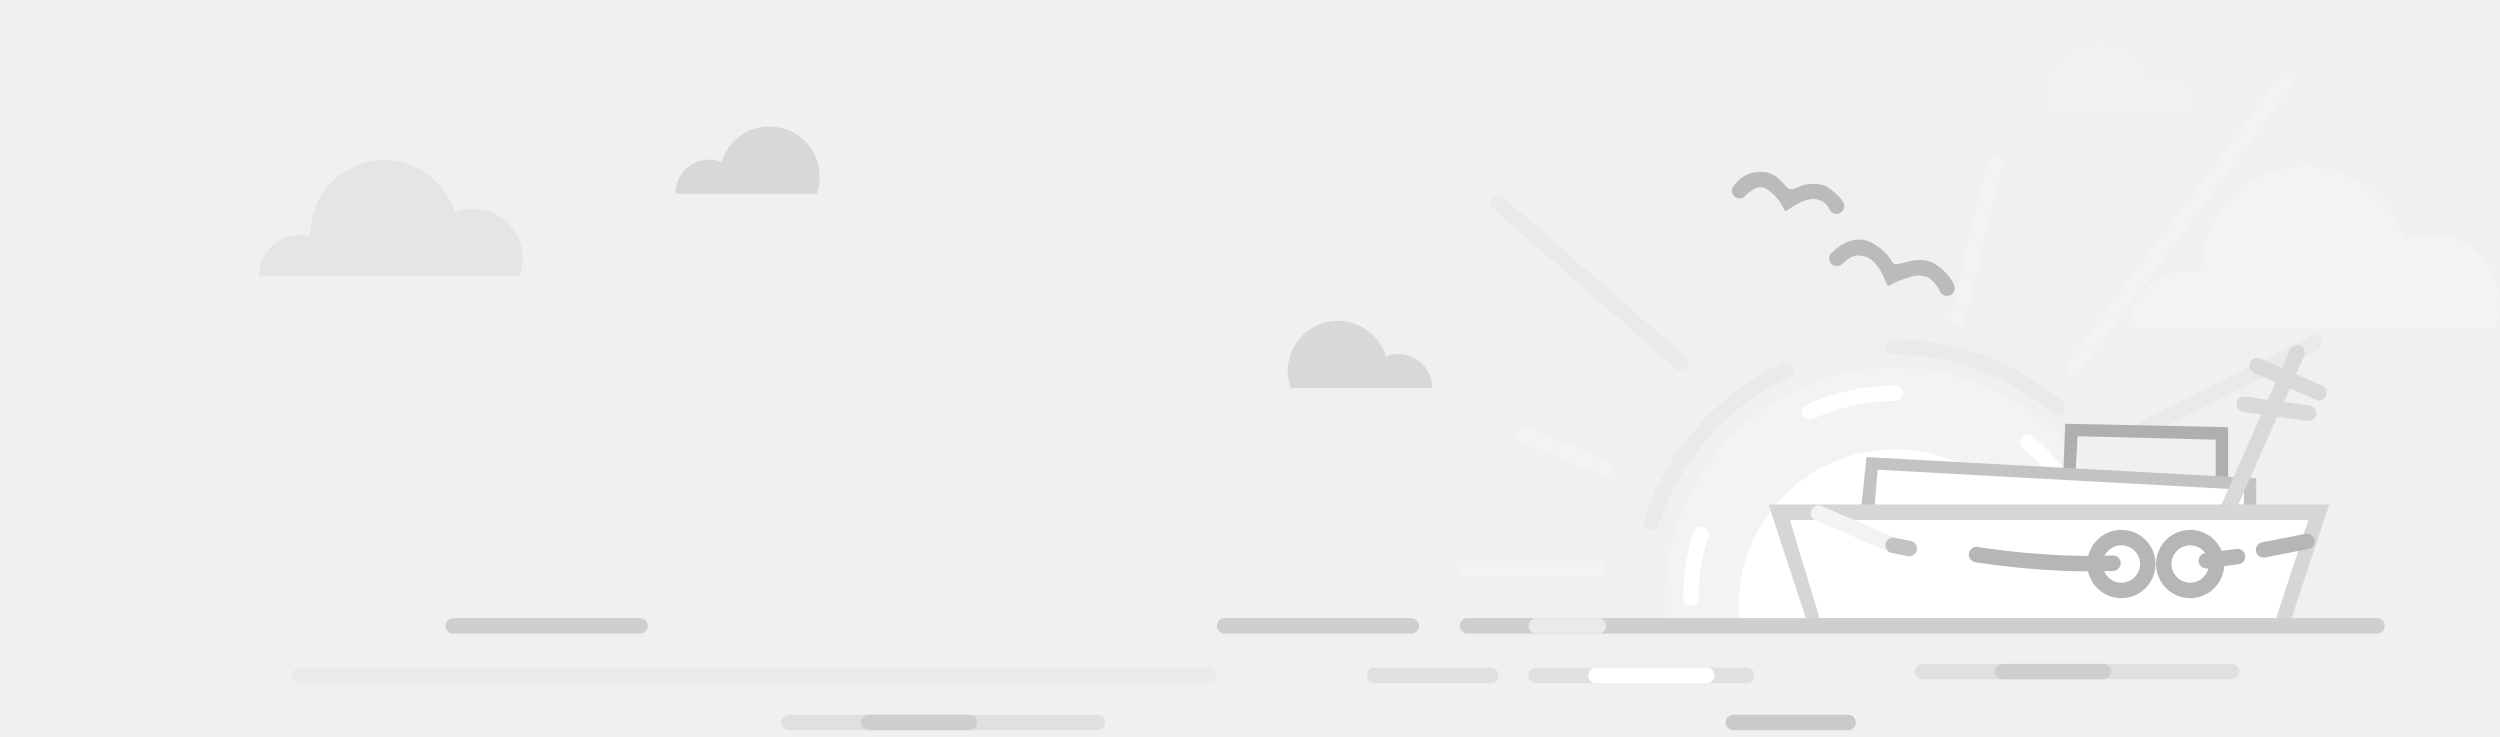
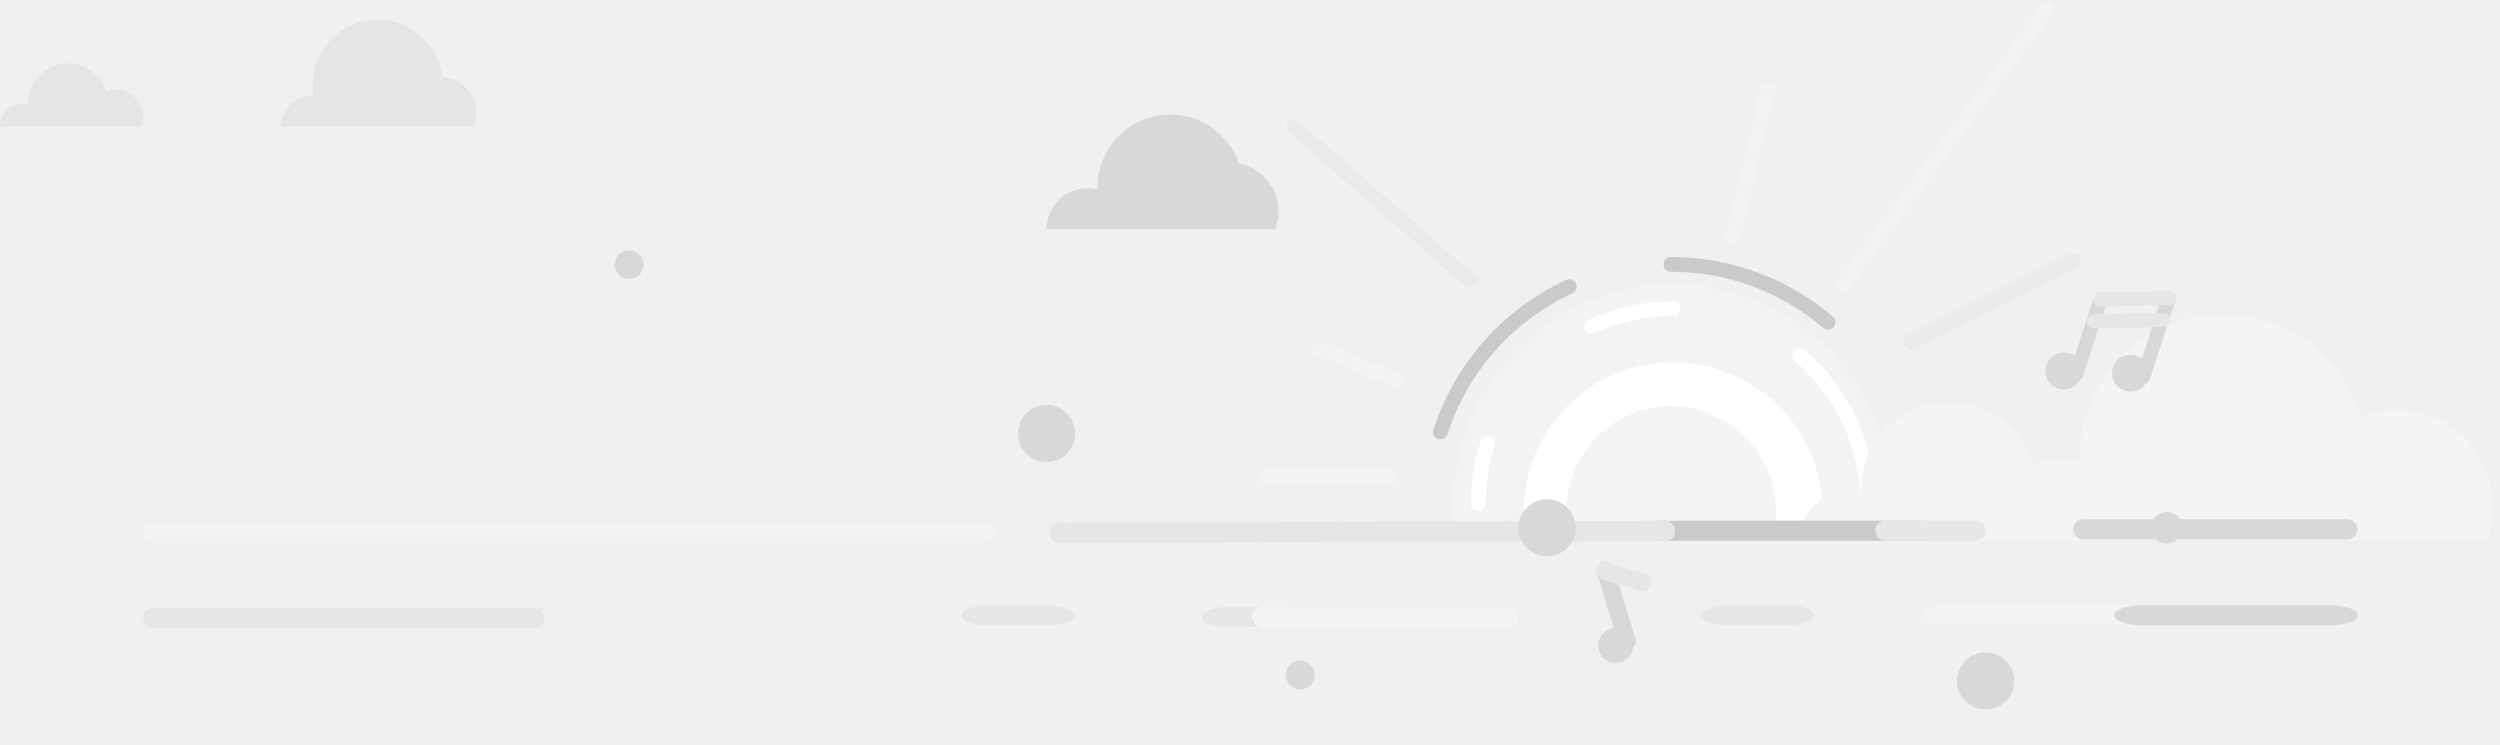
- <svg xmlns="http://www.w3.org/2000/svg" width="1358px" height="400px" viewBox="0 0 1358 400" version="1.1">
+ <svg xmlns="http://www.w3.org/2000/svg" width="1423px" height="424px" viewBox="0 0 1423 424" version="1.1">
  <defs />
  <g id="Page-1" stroke="none" stroke-width="1" fill="none" fill-rule="evenodd">
-     <g id="illustration-hope" transform="translate(-1365, -103)">
-       <g id="right" transform="translate(1505, 127)">
-         <g id="sun" transform="translate(653.262, 13.99625)">
+     <g id="illustration-melody" transform="translate(-1304, -156)">
+       <g id="RIGHT" transform="translate(1304, 156)">
+         <g id="sun" transform="translate(716.1388, 0.098482)">
          <path d="M360.438,300.569 C360.943,296.008 361.201,291.374 361.201,286.678 C361.201,217.631 305.228,161.657 236.182,161.657 C167.136,161.657 111.163,217.631 111.163,286.678 C111.163,291.374 111.422,296.008 111.926,300.569 L360.438,300.569 Z" id="Oval-40" fill="#F3F3F3" />
          <path d="M320.689,300.569 C321.032,297.467 321.208,294.315 321.208,291.122 C321.208,244.163 283.141,206.095 236.182,206.095 C189.224,206.095 151.157,244.163 151.157,291.122 C151.157,294.315 151.333,297.467 151.676,300.569 L320.689,300.569 Z" id="Oval-40" fill="#FFFFFF" />
+           <path d="M294.253,297.283 C294.493,295.11 294.616,292.902 294.616,290.666 C294.616,257.776 267.954,231.113 235.065,231.113 C202.176,231.113 175.514,257.776 175.514,290.666 C175.514,292.902 175.637,295.11 175.877,297.283 L294.253,297.283 Z" id="Oval-40" fill="#F4F4F4" />
          <path d="M351.299,286.573 C351.299,252.442 336.353,220.73 310.898,198.993 C309.135,197.487 306.484,197.696 304.978,199.46 C303.473,201.223 303.681,203.874 305.445,205.379 C329.051,225.537 342.902,254.925 342.902,286.573 C342.902,288.892 344.781,290.772 347.1,290.772 C349.419,290.772 351.299,288.892 351.299,286.573 L351.299,286.573 Z M236.182,171.454 C219.288,171.454 202.901,175.098 187.896,182.041 C185.792,183.015 184.875,185.51 185.849,187.615 C186.822,189.72 189.318,190.636 191.422,189.663 C205.328,183.229 220.512,179.852 236.182,179.852 C238.501,179.852 240.381,177.972 240.381,175.653 C240.381,173.334 238.501,171.454 236.182,171.454 L236.182,171.454 Z M126.62,251.148 C122.953,262.496 121.065,274.41 121.065,286.573 C121.065,288.892 122.945,290.772 125.264,290.772 C127.583,290.772 129.463,288.892 129.463,286.573 C129.463,275.289 131.213,264.246 134.611,253.73 C135.324,251.523 134.113,249.157 131.906,248.444 C129.7,247.731 127.333,248.942 126.62,251.148 L126.62,251.148 Z" id="Shape" fill="#FFFFFF" />
          <path d="M17.532,75.243 L117.253,162.369 C118.999,163.895 121.652,163.716 123.178,161.97 C124.703,160.224 124.524,157.571 122.778,156.045 L23.057,68.919 C21.31,67.393 18.658,67.572 17.132,69.318 C15.606,71.064 15.785,73.717 17.532,75.243 L17.532,75.243 Z" id="Shape" fill="#EAEAEA" />
-           <path d="M327.128,180.157 C301.598,158.356 269.198,146.172 234.926,146.172 C232.607,146.172 230.727,148.052 230.727,150.371 C230.727,152.69 232.607,154.57 234.926,154.57 C267.179,154.57 297.652,166.028 321.675,186.543 C323.439,188.049 326.089,187.84 327.595,186.076 C329.101,184.313 328.892,181.663 327.128,180.157 L327.128,180.157 Z M175.34,159.237 C139.461,175.838 111.894,206.841 99.721,244.518 C99.008,246.725 100.219,249.092 102.426,249.805 C104.633,250.518 106.999,249.307 107.712,247.1 C119.163,211.657 145.108,182.478 178.866,166.858 C180.971,165.885 181.887,163.389 180.913,161.285 C179.94,159.18 177.444,158.263 175.34,159.237 L175.34,159.237 Z" id="Shape" fill="#EAEAEA" />
+           <path d="M327.128,180.157 C301.598,158.356 269.198,146.172 234.926,146.172 C232.607,146.172 230.727,148.052 230.727,150.371 C230.727,152.69 232.607,154.57 234.926,154.57 C267.179,154.57 297.652,166.028 321.675,186.543 C323.439,188.049 326.089,187.84 327.595,186.076 C329.101,184.313 328.892,181.663 327.128,180.157 L327.128,180.157 Z M175.34,159.237 C139.461,175.838 111.894,206.841 99.721,244.518 C99.008,246.725 100.219,249.092 102.426,249.805 C104.633,250.518 106.999,249.307 107.712,247.1 C119.163,211.657 145.108,182.478 178.866,166.858 C180.971,165.885 181.887,163.389 180.913,161.285 C179.94,159.18 177.444,158.263 175.34,159.237 L175.34,159.237 Z" id="Shape" fill="#CACACA" />
          <path d="M33.738,202.278 L77.825,220.473 C79.969,221.358 82.424,220.337 83.308,218.194 C84.193,216.05 83.173,213.595 81.029,212.711 L36.942,194.515 C34.798,193.631 32.343,194.651 31.459,196.795 C30.574,198.939 31.595,201.393 33.738,202.278 L33.738,202.278 Z" id="Shape" fill="#F3F3F3" />
          <path d="M286.334,49.408 L266.039,134.085 C265.499,136.34 266.889,138.607 269.144,139.147 C271.399,139.688 273.665,138.298 274.206,136.042 L294.5,51.365 C295.04,49.11 293.65,46.844 291.395,46.303 C289.14,45.763 286.874,47.153 286.334,49.408 L286.334,49.408 Z" id="Shape" fill="#F3F3F3" />
          <path d="M462.089,144.605 L369.716,190.792 C367.642,191.829 366.801,194.351 367.838,196.426 C368.875,198.5 371.397,199.341 373.471,198.303 L465.845,152.116 C467.919,151.079 468.759,148.557 467.722,146.482 C466.685,144.408 464.163,143.568 462.089,144.605 L462.089,144.605 Z" id="Shape" fill="#EAEAEA" />
          <path d="M445.898,2.399 L329.731,159.157 C328.35,161.02 328.741,163.649 330.604,165.03 C332.468,166.411 335.097,166.02 336.478,164.157 L452.645,7.399 C454.025,5.536 453.634,2.906 451.771,1.525 C449.908,0.144 447.278,0.536 445.898,2.399 L445.898,2.399 Z" id="Shape" fill="#F3F3F3" />
          <path d="M4.199,275.376 L75.228,275.376 C77.547,275.376 79.427,273.496 79.427,271.177 C79.427,268.858 77.547,266.978 75.228,266.978 L4.199,266.978 C1.88,266.978 0,268.858 0,271.177 C0,273.496 1.88,275.376 4.199,275.376 L4.199,275.376 Z" id="Shape" fill="#F3F3F3" />
+           <path d="M386.361,269.402 L521.361,269.402" id="Line" stroke="#F4F4F4" stroke-width="9" stroke-linecap="round" />
        </g>
-         <path d="M974.685,37.166 C973.64,34.272 973.07,31.152 973.07,27.898 C973.07,12.835 985.281,0.624 1000.344,0.624 C1012.629,0.624 1023.018,8.748 1026.43,19.916 C1028.518,19.086 1030.794,18.63 1033.177,18.63 C1043.268,18.63 1051.448,26.81 1051.448,36.901 C1051.448,36.989 1051.447,37.078 1051.446,37.166 L974.685,37.166 Z" id="Oval-8" fill="#F2F2F2" />
-         <path d="M1215.323,154.906 C1216.973,150.663 1217.878,146.048 1217.878,141.222 C1217.878,120.364 1200.97,103.455 1180.112,103.455 C1175.186,103.455 1170.48,104.398 1166.165,106.114 C1159.111,83.027 1137.637,66.235 1112.242,66.235 C1081.106,66.235 1055.866,91.476 1055.866,122.612 C1055.866,123.108 1055.873,123.602 1055.885,124.095 C1053.425,123.484 1050.852,123.159 1048.203,123.159 C1030.671,123.159 1016.458,137.373 1016.458,154.906 L1215.323,154.906 Z" id="Oval-8" fill="#F3F3F3" />
-         <path d="M561.104,186.85 C560.059,183.957 559.489,180.836 559.489,177.582 C559.489,162.519 571.7,150.308 586.762,150.308 C599.048,150.308 609.436,158.432 612.849,169.601 C614.936,168.771 617.213,168.314 619.596,168.314 C629.687,168.314 637.866,176.494 637.866,186.585 C637.866,186.674 637.866,186.762 637.865,186.85 L561.104,186.85 Z" id="Oval-8" fill-opacity="0.1" fill="#000000" />
-         <path d="M817.532,77.835 C821.556,78.883 825.803,84.19 826.664,85.398 C826.962,85.816 829.832,90.856 829.832,90.856 C829.832,90.856 834.391,87.852 834.708,87.667 C835.622,87.133 842.2,82.987 847.288,84.336 C852.377,85.685 853.595,89.443 853.726,89.666 C854.707,91.845 857.188,92.8 859.307,91.859 C861.427,90.918 862.382,88.437 861.441,86.317 C861.341,86.093 860.292,84.341 859.835,83.747 C858.594,82.133 853.766,77.835 850.966,76.787 C847.831,75.613 843.779,75.666 840.4,76.3 C837.902,76.769 834.708,79.102 832.618,78.74 C830.732,78.414 829.171,75.941 827.625,74.441 C824.96,71.855 822.328,70.081 819.332,69.595 C814.979,68.891 809.76,69.528 805.306,73.194 C804.289,74.031 801.747,76.821 801.527,77.126 C800.173,79.008 800.601,81.632 802.483,82.987 C804.366,84.341 806.99,83.913 808.344,82.03 C808.407,81.943 813.508,76.787 817.532,77.835 Z" id="Shape" fill="#BBBBBB" />
-         <path d="M863.706,116.837 C866.958,114.59 869.261,114.345 872.866,115.298 C878.69,116.837 881.724,123.567 882.68,125.232 C882.786,125.416 885.529,131.497 885.529,131.497 C885.529,131.497 890.398,128.974 890.741,128.818 C891.731,128.364 898.703,125.996 900.802,125.743 C903.347,125.436 904.807,125.92 906.507,126.453 C910.439,127.685 913.612,133.815 913.638,133.881 C914.336,136.037 916.704,137.247 918.91,136.532 C921.116,135.818 922.325,133.45 921.611,131.244 C921.517,130.956 921.361,130.556 921.131,130.062 C920.787,129.324 920.344,128.526 919.792,127.685 C918.279,125.381 916.187,123.115 913.438,121.036 C912.656,120.444 911.828,119.875 910.954,119.329 C907.859,117.397 904.071,116.889 899.795,117.406 C896.979,117.746 890.871,119.943 889.326,119.523 C887.803,119.109 887.274,116.814 885.532,114.825 C882.944,111.87 879.977,109.449 876.594,107.773 C870.548,104.777 864.438,106.123 858.932,109.928 C857.804,110.708 854.92,113.313 854.669,113.595 C853.125,115.325 853.277,117.98 855.007,119.523 C856.738,121.067 859.392,120.915 860.936,119.185 C861.019,119.091 862.93,117.373 863.706,116.837 Z" id="Shape" fill="#BBBBBB" />
-         <path d="M847.35,313.795 L1100.426,315.277 L1120.072,255.082 L1084.486,254.211 L1082.633,238.496 L879.857,228.229 L875.779,254.676 L830.17,255.047 L847.35,313.795 Z" id="Path-244" fill="#FFFFFF" />
-         <g id="ship" transform="translate(820.5141, 163.0563)">
-           <path d="M168.038,49.924 L243.069,51.778 L243.069,72.387 C243.069,74.242 244.573,75.746 246.428,75.746 C248.284,75.746 249.787,74.242 249.787,72.387 L249.787,48.25 L249.787,44.959 L246.498,44.892 L164.62,43.207 L161.324,43.139 L161.194,46.433 L160.388,66.888 C160.315,68.741 161.758,70.303 163.612,70.376 C165.465,70.45 167.027,69.006 167.101,67.152 L168.038,49.924 Z" id="Shape" fill="#AFAFAF" />
-           <path d="M59.406,68.113 L258.375,78.979 L258.375,89.629 C258.375,91.484 265.094,91.484 265.094,89.629 L265.094,75.932 L265.094,72.75 L261.917,72.578 L56.563,61.404 L53.37,61.231 L53.039,64.411 L50.629,87.449 C50.438,89.294 57.619,89.294 57.811,87.449 L59.406,68.113 Z" id="Shape" fill="#C3C3C3" />
-           <path d="M253.318,91.625 L291.107,6.248 C292.046,4.128 291.088,1.648 288.967,0.709 C286.847,-0.229 284.367,0.729 283.428,2.849 L245.639,88.226 C244.7,90.347 245.658,92.827 247.779,93.765 C249.899,94.704 252.379,93.746 253.318,91.625 L253.318,91.625 Z" id="Shape" fill="#D9D9D9" />
-           <path d="M263.891,15.394 L297.481,30.09 C299.606,31.019 302.081,30.05 303.011,27.926 C303.94,25.801 302.972,23.326 300.847,22.396 L267.257,7.7 C265.132,6.771 262.657,7.739 261.727,9.864 C260.798,11.988 261.766,14.464 263.891,15.394 L263.891,15.394 Z" id="Shape" fill="#D9D9D9" />
-           <path d="M257.994,36.7 L292.984,41.598 C295.28,41.92 297.402,40.319 297.724,38.022 C298.046,35.726 296.444,33.603 294.148,33.282 L259.158,28.383 C256.861,28.061 254.739,29.663 254.418,31.959 C254.096,34.256 255.697,36.378 257.994,36.7 L257.994,36.7 Z" id="Shape" fill="#D9D9D9" />
-           <path d="M0.152,86.96 L22.419,154.849 L281.891,156.072 L304.706,86.96 L0.152,86.96 Z M11.753,95.358 L293.391,95.358 L275.858,148.821 L27.877,148.821 L11.753,95.358 Z" id="Shape" fill="#D6D6D6" />
-           <path d="M25.63,95.531 L66.219,113.027 C68.348,113.945 70.818,112.962 71.736,110.833 C72.654,108.703 71.672,106.233 69.543,105.315 L28.954,87.819 C26.825,86.902 24.354,87.884 23.436,90.013 C22.518,92.143 23.501,94.613 25.63,95.531 L25.63,95.531 Z" id="Shape" fill="#F3F3F3" />
-           <path d="M67.057,113.288 L75.805,115.038 C78.078,115.492 80.29,114.018 80.745,111.744 C81.2,109.47 79.725,107.258 77.451,106.803 L68.704,105.053 C66.43,104.599 64.218,106.073 63.763,108.347 C63.308,110.621 64.783,112.833 67.057,113.288 L67.057,113.288 Z" id="Shape" fill="#C3C3C3" />
-           <path d="M238.514,121.687 L255.444,119.448 C257.743,119.144 259.36,117.034 259.056,114.735 C258.752,112.436 256.642,110.819 254.343,111.123 L237.413,113.362 C235.114,113.666 233.496,115.776 233.801,118.075 C234.105,120.374 236.215,121.991 238.514,121.687 L238.514,121.687 Z" id="Shape" fill="#B6B6B6" />
-           <path d="M269.873,115.742 L293.316,111.193 C295.592,110.752 297.08,108.548 296.638,106.272 C296.196,103.995 293.993,102.508 291.716,102.949 L268.273,107.498 C265.997,107.94 264.509,110.143 264.951,112.42 C265.393,114.696 267.596,116.184 269.873,115.742 L269.873,115.742 Z" id="Shape" fill="#B6B6B6" />
-           <path d="M229.184,137.863 C239.426,137.863 247.729,129.56 247.729,119.318 C247.729,109.076 239.426,100.773 229.184,100.773 C218.942,100.773 210.64,109.076 210.64,119.318 C210.64,129.56 218.942,137.863 229.184,137.863 L229.184,137.863 Z M229.184,129.465 C223.58,129.465 219.037,124.922 219.037,119.318 C219.037,113.714 223.58,109.171 229.184,109.171 C234.788,109.171 239.331,113.714 239.331,119.318 C239.331,124.922 234.788,129.465 229.184,129.465 L229.184,129.465 Z" id="Shape" fill="#B6B6B6" />
-           <path d="M191.819,137.863 C202.061,137.863 210.364,129.56 210.364,119.318 C210.364,109.076 202.061,100.773 191.819,100.773 C181.578,100.773 173.275,109.076 173.275,119.318 C173.275,129.56 181.578,137.863 191.819,137.863 L191.819,137.863 Z M191.819,129.465 C186.215,129.465 181.672,124.922 181.672,119.318 C181.672,113.714 186.215,109.171 191.819,109.171 C197.424,109.171 201.967,113.714 201.967,119.318 C201.967,124.922 197.424,129.465 191.819,129.465 L191.819,129.465 Z" id="Shape" fill="#B6B6B6" />
-           <path d="M112.462,118.34 C112.527,118.351 112.648,118.371 112.823,118.399 C113.109,118.446 113.447,118.499 113.833,118.56 C114.932,118.731 116.21,118.921 117.652,119.125 C121.764,119.708 126.385,120.29 131.415,120.833 C150.24,122.867 169.386,123.814 187.303,123.069 C187.367,123.066 187.367,123.066 187.431,123.063 C189.748,122.966 191.548,121.009 191.45,118.692 C191.353,116.375 189.396,114.576 187.079,114.673 C187.016,114.676 187.016,114.676 186.954,114.678 C169.509,115.403 150.759,114.476 132.316,112.484 C127.383,111.951 122.853,111.381 118.831,110.811 C117.426,110.611 116.187,110.427 115.125,110.262 C114.755,110.204 114.435,110.153 114.165,110.11 C114.006,110.084 113.902,110.067 113.852,110.058 C111.566,109.674 109.4,111.217 109.016,113.504 C108.632,115.791 110.175,117.956 112.462,118.34 L112.462,118.34 Z" id="Shape" fill="#B6B6B6" />
+         <path d="M1415.276,307.88 C1417.672,301.717 1418.987,295.015 1418.987,288.005 C1418.987,257.708 1394.43,233.148 1364.137,233.148 C1356.983,233.148 1350.148,234.518 1343.882,237.01 C1333.636,203.477 1302.449,179.087 1265.566,179.087 C1220.346,179.087 1183.688,215.749 1183.688,260.974 C1183.688,261.694 1183.698,262.412 1183.716,263.128 C1180.144,262.24 1176.406,261.769 1172.559,261.769 C1147.096,261.769 1126.453,282.414 1126.453,307.88 L1415.276,307.88 Z" id="Oval-8" fill="#F4F4F4" />
+         <path d="M725.849,130.394 C727.061,127.276 727.726,123.885 727.726,120.339 C727.726,106.818 718.058,95.556 705.259,93.09 C699.639,76.879 684.235,65.24 666.113,65.24 C643.238,65.24 624.693,83.786 624.693,106.665 C624.693,107.029 624.698,107.392 624.707,107.755 C622.9,107.305 621.009,107.067 619.063,107.067 C606.182,107.067 595.739,117.511 595.739,130.394 L725.849,130.394 Z" id="Oval-8" fill-opacity="0.1" fill="#000000" />
+         <path d="M1201.213,307.88 C1202.68,304.106 1203.486,300.001 1203.486,295.707 C1203.486,277.152 1188.445,262.11 1169.892,262.11 C1165.511,262.11 1161.325,262.949 1157.487,264.475 C1151.212,243.938 1132.111,229 1109.522,229 C1081.827,229 1059.375,251.454 1059.375,279.152 C1059.375,279.593 1059.381,280.033 1059.392,280.471 C1057.204,279.928 1054.916,279.639 1052.559,279.639 C1036.964,279.639 1024.322,292.283 1024.322,307.88 L1201.213,307.88 Z" id="Oval-8" fill="#F4F4F4" />
+         <rect id="Rectangle-30" fill="#E6E6E6" transform="translate(1000.335, 350.2) rotate(-180) translate(-1000.335, -350.2) " x="968.191" y="344.483" width="64.289" height="11.433" rx="15.36" />
+         <rect id="Rectangle-30" fill="#E6E6E6" transform="translate(579.478, 350.3089) rotate(-180) translate(-579.478, -350.3089) " x="547.333" y="344.592" width="64.289" height="11.433" rx="15.36" />
+         <path d="M945.464,307.88 L1095.573,307.88 C1098.753,307.88 1101.331,305.305 1101.331,302.129 C1101.331,298.953 1098.753,296.378 1095.573,296.378 L945.464,296.378 C942.284,296.378 939.706,298.953 939.706,302.129 C939.706,305.305 942.284,307.88 945.464,307.88 L945.464,307.88 Z" id="Shape" fill="#CACACA" />
+         <path d="M1073.106,307.88 L1124.436,307.88 C1127.616,307.88 1130.195,305.305 1130.195,302.129 C1130.195,298.953 1127.616,296.378 1124.436,296.378 L1073.106,296.378 C1069.926,296.378 1067.348,298.953 1067.348,302.129 C1067.348,305.305 1069.926,307.88 1073.106,307.88 L1073.106,307.88 Z" id="Shape" fill="#E7E7E7" />
+         <path d="M947.798,307.88 C950.979,307.88 953.557,305.305 953.557,302.129 C953.557,298.953 950.979,296.378 947.798,296.378 L603.216,297.516 C600.036,297.516 597.458,300.09 597.458,303.267 C597.458,306.443 600.036,309.018 603.216,309.018 L947.798,307.88 Z" id="Shape" fill="#E6E6E6" />
+         <path d="M560.367,309.018 C563.547,309.018 566.125,306.443 566.125,303.267 C566.125,300.09 563.547,297.516 560.367,297.516 L87.216,297.516 C84.036,297.516 81.458,300.09 81.458,303.267 C81.458,306.443 84.036,309.018 87.216,309.018 L560.367,309.018 Z" id="Shape" fill="#F3F3F3" />
+         <path d="M304.078,357.777 C307.258,357.777 309.836,355.202 309.836,352.026 C309.836,348.849 307.258,346.274 304.078,346.274 L87.216,346.274 C84.036,346.274 81.458,348.849 81.458,352.026 C81.458,355.202 84.036,357.777 87.216,357.777 L304.078,357.777 Z" id="Shape" fill="#E6E6E6" />
+         <path d="M1185.692,307.101 L1336.095,307.101 C1339.275,307.101 1341.853,304.526 1341.853,301.35 C1341.853,298.173 1339.275,295.598 1336.095,295.598 L1185.692,295.598 C1182.512,295.598 1179.934,298.173 1179.934,301.35 C1179.934,304.526 1182.512,307.101 1185.692,307.101 L1185.692,307.101 Z" id="Shape" fill="#D8D8D8" />
+         <rect id="Rectangle-30" fill="#E6E6E6" transform="translate(716.1388, 351.1585) rotate(-180) translate(-716.1388, -351.1585) " x="683.994" y="345.442" width="64.289" height="11.433" rx="15.36" />
+         <path d="M718.446,356.944 L858.568,356.944 C861.748,356.944 864.326,354.369 864.326,351.193 C864.326,348.017 861.748,345.442 858.568,345.442 L718.446,345.442 C715.266,345.442 712.688,348.017 712.688,351.193 C712.688,354.369 715.266,356.944 718.446,356.944 L718.446,356.944 Z" id="Shape" fill="#F4F4F4" />
+         <circle id="Oval-83" fill="#D8D8D8" cx="740.079" cy="384.205" r="8.205" />
+         <circle id="Oval-83" fill="#D8D8D8" cx="358.079" cy="150.598" r="8.205" />
+         <circle id="Oval-83" fill="#D8D8D8" cx="1233.343" cy="300.413" r="8.99" />
+         <circle id="Oval-83" fill="#D8D8D8" cx="595.739" cy="246.728" r="16.261" />
+         <circle id="Oval-83" fill="#D8D8D8" cx="1130.195" cy="387.582" r="16.261" />
+         <circle id="Oval-83" fill="#D8D8D8" cx="880.587" cy="300.413" r="16.261" />
+         <rect id="Rectangle-30" fill="#F4F4F4" transform="translate(1164.108, 350.2) rotate(-180) translate(-1164.108, -350.2) " x="1094.873" y="344.483" width="138.47" height="11.433" rx="15.36" />
+         <rect id="Rectangle-30" fill="#D8D8D8" transform="translate(1272.72, 350.2) rotate(-180) translate(-1272.72, -350.2) " x="1203.486" y="344.483" width="138.47" height="11.433" rx="15.36" />
+         <g id="Group" transform="translate(923.9716, 346.2745) rotate(-17) translate(-923.9716, -346.2745) translate(903.4716, 317.2745)">
+           <ellipse id="Oval-83" fill="#D8D8D8" cx="10.212" cy="47.957" rx="9.92" ry="9.92" />
+           <path d="M22.082,47.493 L22.082,5.399 C22.082,2.637 19.843,0.399 17.082,0.399 C14.32,0.399 12.082,2.637 12.082,5.399 L12.082,47.493 C12.082,50.254 14.32,52.493 17.082,52.493 C19.843,52.493 22.082,50.254 22.082,47.493 L22.082,47.493 Z" id="Shape" fill="#D8D8D8" />
+           <path d="M13.845,9.547 L32.515,22.111 C34.806,23.653 37.913,23.046 39.455,20.755 C40.997,18.464 40.389,15.357 38.098,13.815 L19.429,1.251 C17.138,-0.291 14.031,0.316 12.489,2.607 C10.947,4.898 11.554,8.005 13.845,9.547 L13.845,9.547 Z" id="Shape" fill="#E6E6E6" />
        </g>
-         <g id="sea" transform="translate(18, 311.4165)">
-           <path d="M639.111,8.748 L1133.171,8.748 C1135.49,8.748 1137.37,6.868 1137.37,4.549 C1137.37,2.23 1135.49,0.35 1133.171,0.35 L639.111,0.35 C636.792,0.35 634.912,2.23 634.912,4.549 C634.912,6.868 636.792,8.748 639.111,8.748 L639.111,8.748 Z" id="Shape" fill="#CFCFCF" />
-           <path d="M4.741,35.69 L498.801,35.69 C501.12,35.69 503,33.811 503,31.492 C503,29.173 501.12,27.293 498.801,27.293 L4.741,27.293 C2.422,27.293 0.542,29.173 0.542,31.492 C0.542,33.811 2.422,35.69 4.741,35.69 L4.741,35.69 Z" id="Shape" fill="#EAEAEA" />
-           <path d="M676.55,8.748 L710.143,8.748 C712.461,8.748 714.341,6.868 714.341,4.549 C714.341,2.23 712.461,0.35 710.143,0.35 L676.55,0.35 C674.231,0.35 672.351,2.23 672.351,4.549 C672.351,6.868 674.231,8.748 676.55,8.748 L676.55,8.748 Z" id="Shape" fill="#EAEAEA" />
-           <path d="M507.199,8.748 L608.671,8.748 C610.99,8.748 612.869,6.868 612.869,4.549 C612.869,2.23 610.99,0.35 608.671,0.35 L507.199,0.35 C504.88,0.35 503,2.23 503,4.549 C503,6.868 504.88,8.748 507.199,8.748 L507.199,8.748 Z" id="Shape" fill="#CFCFCF" />
-           <path d="M88.199,8.748 L189.671,8.748 C191.99,8.748 193.869,6.868 193.869,4.549 C193.869,2.23 191.99,0.35 189.671,0.35 L88.199,0.35 C85.88,0.35 84,2.23 84,4.549 C84,6.868 85.88,8.748 88.199,8.748 L88.199,8.748 Z" id="Shape" fill="#CFCFCF" />
-           <path d="M886.569,33.591 L1054.235,33.591 C1056.554,33.591 1058.433,31.711 1058.433,29.392 C1058.433,27.073 1056.554,25.193 1054.235,25.193 L886.569,25.193 C884.25,25.193 882.37,27.073 882.37,29.392 C882.37,31.711 884.25,33.591 886.569,33.591 L886.569,33.591 Z" id="Shape" fill="#E0E0E0" />
-           <path d="M270.569,61.234 L438.235,61.234 C440.554,61.234 442.433,59.354 442.433,57.035 C442.433,54.716 440.554,52.836 438.235,52.836 L270.569,52.836 C268.25,52.836 266.37,54.716 266.37,57.035 C266.37,59.354 268.25,61.234 270.569,61.234 L270.569,61.234 Z" id="Shape" fill="#E0E0E0" />
-           <path d="M676.468,35.69 L790.827,35.69 C793.146,35.69 795.025,33.811 795.025,31.492 C795.025,29.173 793.146,27.293 790.827,27.293 L676.468,27.293 C674.149,27.293 672.269,29.173 672.269,31.492 C672.269,33.811 674.149,35.69 676.468,35.69 L676.468,35.69 Z" id="Shape" fill="#E0E0E0" />
-           <path d="M588.608,35.69 L651.797,35.69 C654.116,35.69 655.996,33.811 655.996,31.492 C655.996,29.173 654.116,27.293 651.797,27.293 L588.608,27.293 C586.289,27.293 584.409,29.173 584.409,31.492 C584.409,33.811 586.289,35.69 588.608,35.69 L588.608,35.69 Z" id="Shape" fill="#E0E0E0" />
-           <path d="M783.558,61.234 L845.903,61.234 C848.222,61.234 850.101,59.354 850.101,57.035 C850.101,54.716 848.222,52.836 845.903,52.836 L783.558,52.836 C781.239,52.836 779.359,54.716 779.359,57.035 C779.359,59.354 781.239,61.234 783.558,61.234 L783.558,61.234 Z" id="Shape" fill="#CACACA" />
-           <path d="M929.957,33.591 L984.603,33.591 C986.922,33.591 988.801,31.711 988.801,29.392 C988.801,27.073 986.922,25.193 984.603,25.193 L929.957,25.193 C927.638,25.193 925.758,27.073 925.758,29.392 C925.758,31.711 927.638,33.591 929.957,33.591 L929.957,33.591 Z" id="Shape" fill="#CFCFCF" />
-           <path d="M313.957,61.234 L368.603,61.234 C370.922,61.234 372.801,59.354 372.801,57.035 C372.801,54.716 370.922,52.836 368.603,52.836 L313.957,52.836 C311.638,52.836 309.758,54.716 309.758,57.035 C309.758,59.354 311.638,61.234 313.957,61.234 L313.957,61.234 Z" id="Shape" fill="#CFCFCF" />
-           <path d="M708.873,35.69 L769.133,35.69 C771.452,35.69 773.332,33.811 773.332,31.492 C773.332,29.173 771.452,27.293 769.133,27.293 L708.873,27.293 C706.554,27.293 704.675,29.173 704.675,31.492 C704.675,33.811 706.554,35.69 708.873,35.69 L708.873,35.69 Z" id="Shape" fill="#FFFFFF" />
+         <g id="Group" transform="translate(1201, 192.5) rotate(18) translate(-1201, -192.5) translate(1171, 156)">
+           <ellipse id="Oval-83" fill="#D8D8D8" cx="10.796" cy="62.385" rx="10.488" ry="10.516" />
+           <ellipse id="Oval-83" fill="#D8D8D8" cx="47.25" cy="51.868" rx="10.488" ry="10.516" />
+           <path d="M22.059,61.892 L22.059,17.269 C22.059,15.054 20.268,13.258 18.059,13.258 C15.849,13.258 14.059,15.054 14.059,17.269 L14.059,61.892 C14.059,64.108 15.849,65.903 18.059,65.903 C20.268,65.903 22.059,64.108 22.059,61.892 L22.059,61.892 Z" id="Shape" fill="#D8D8D8" />
+           <path d="M58.821,51.545 L58.821,6.921 C58.821,4.706 57.03,2.91 54.821,2.91 C52.611,2.91 50.821,4.706 50.821,6.921 L50.821,51.545 C50.821,53.76 52.611,55.556 54.821,55.556 C57.03,55.556 58.821,53.76 58.821,51.545 L58.821,51.545 Z" id="Shape" fill="#D8D8D8" />
+           <path d="M19.04,21.061 L56.447,8.126 C58.535,7.404 59.645,5.121 58.925,3.027 C58.204,0.933 55.928,-0.18 53.839,0.542 L16.432,13.477 C14.344,14.199 13.234,16.482 13.955,18.576 C14.675,20.67 16.952,21.783 19.04,21.061 L19.04,21.061 Z" id="Shape" fill="#E6E6E6" />
+           <path d="M19.685,33.995 L57.092,21.061 C59.18,20.338 60.29,18.055 59.569,15.961 C58.849,13.867 56.572,12.755 54.484,13.477 L17.077,26.411 C14.989,27.133 13.879,29.416 14.6,31.511 C15.32,33.605 17.597,34.717 19.685,33.995 L19.685,33.995 Z" id="Shape" fill="#E6E6E6" />
        </g>
-         <path d="M228.479,81.28 C227.433,78.385 226.863,75.263 226.863,72.008 C226.863,56.937 239.079,44.72 254.148,44.72 C266.439,44.72 276.832,52.847 280.246,64.022 C282.334,63.192 284.612,62.735 286.996,62.735 C297.09,62.735 305.274,70.919 305.274,81.015 C305.274,81.104 305.273,81.192 305.272,81.28 L228.479,81.28 Z" id="Oval-8" fill-opacity="0.1" fill="#000000" transform="translate(266.0685, 63) scale(-1, 1) translate(-266.0685, -63) " />
-         <path d="M142.104,126.11 C143.279,123.09 143.923,119.806 143.923,116.371 C143.923,101.525 131.89,89.491 117.046,89.491 C113.54,89.491 110.191,90.162 107.12,91.383 C102.1,74.951 86.818,63 68.745,63 C46.587,63 28.624,80.965 28.624,103.125 C28.624,103.478 28.629,103.83 28.638,104.181 C26.887,103.746 25.056,103.515 23.171,103.515 C10.693,103.515 0.578,113.631 0.578,126.11 L142.104,126.11 Z" id="Oval-8" fill-opacity="0.05" fill="#000000" />
+         <path d="M80.388,71.923 C81.055,70.208 81.421,68.343 81.421,66.392 C81.421,57.959 74.586,51.123 66.154,51.123 C64.163,51.123 62.261,51.505 60.517,52.198 C57.665,42.865 48.985,36.077 38.719,36.077 C26.133,36.077 15.93,46.281 15.93,58.868 C15.93,59.069 15.933,59.268 15.938,59.468 C14.944,59.221 13.903,59.089 12.833,59.089 C5.745,59.089 0,64.835 0,71.923 L80.388,71.923 Z" id="Oval-8" fill-opacity="0.05" fill="#000000" />
+         <path d="M269.592,71.923 C270.501,69.585 271,67.042 271,64.382 C271,53.402 262.499,44.407 251.721,43.623 C249.469,25.342 233.887,11.188 215,11.188 C194.565,11.188 178,27.756 178,48.193 C178,50.328 178.181,52.421 178.528,54.457 C178.186,54.437 177.841,54.427 177.495,54.427 C167.833,54.427 160,62.26 160,71.923 L269.592,71.923 Z" id="Oval-8" fill-opacity="0.05" fill="#000000" />
      </g>
    </g>
  </g>
</svg>
